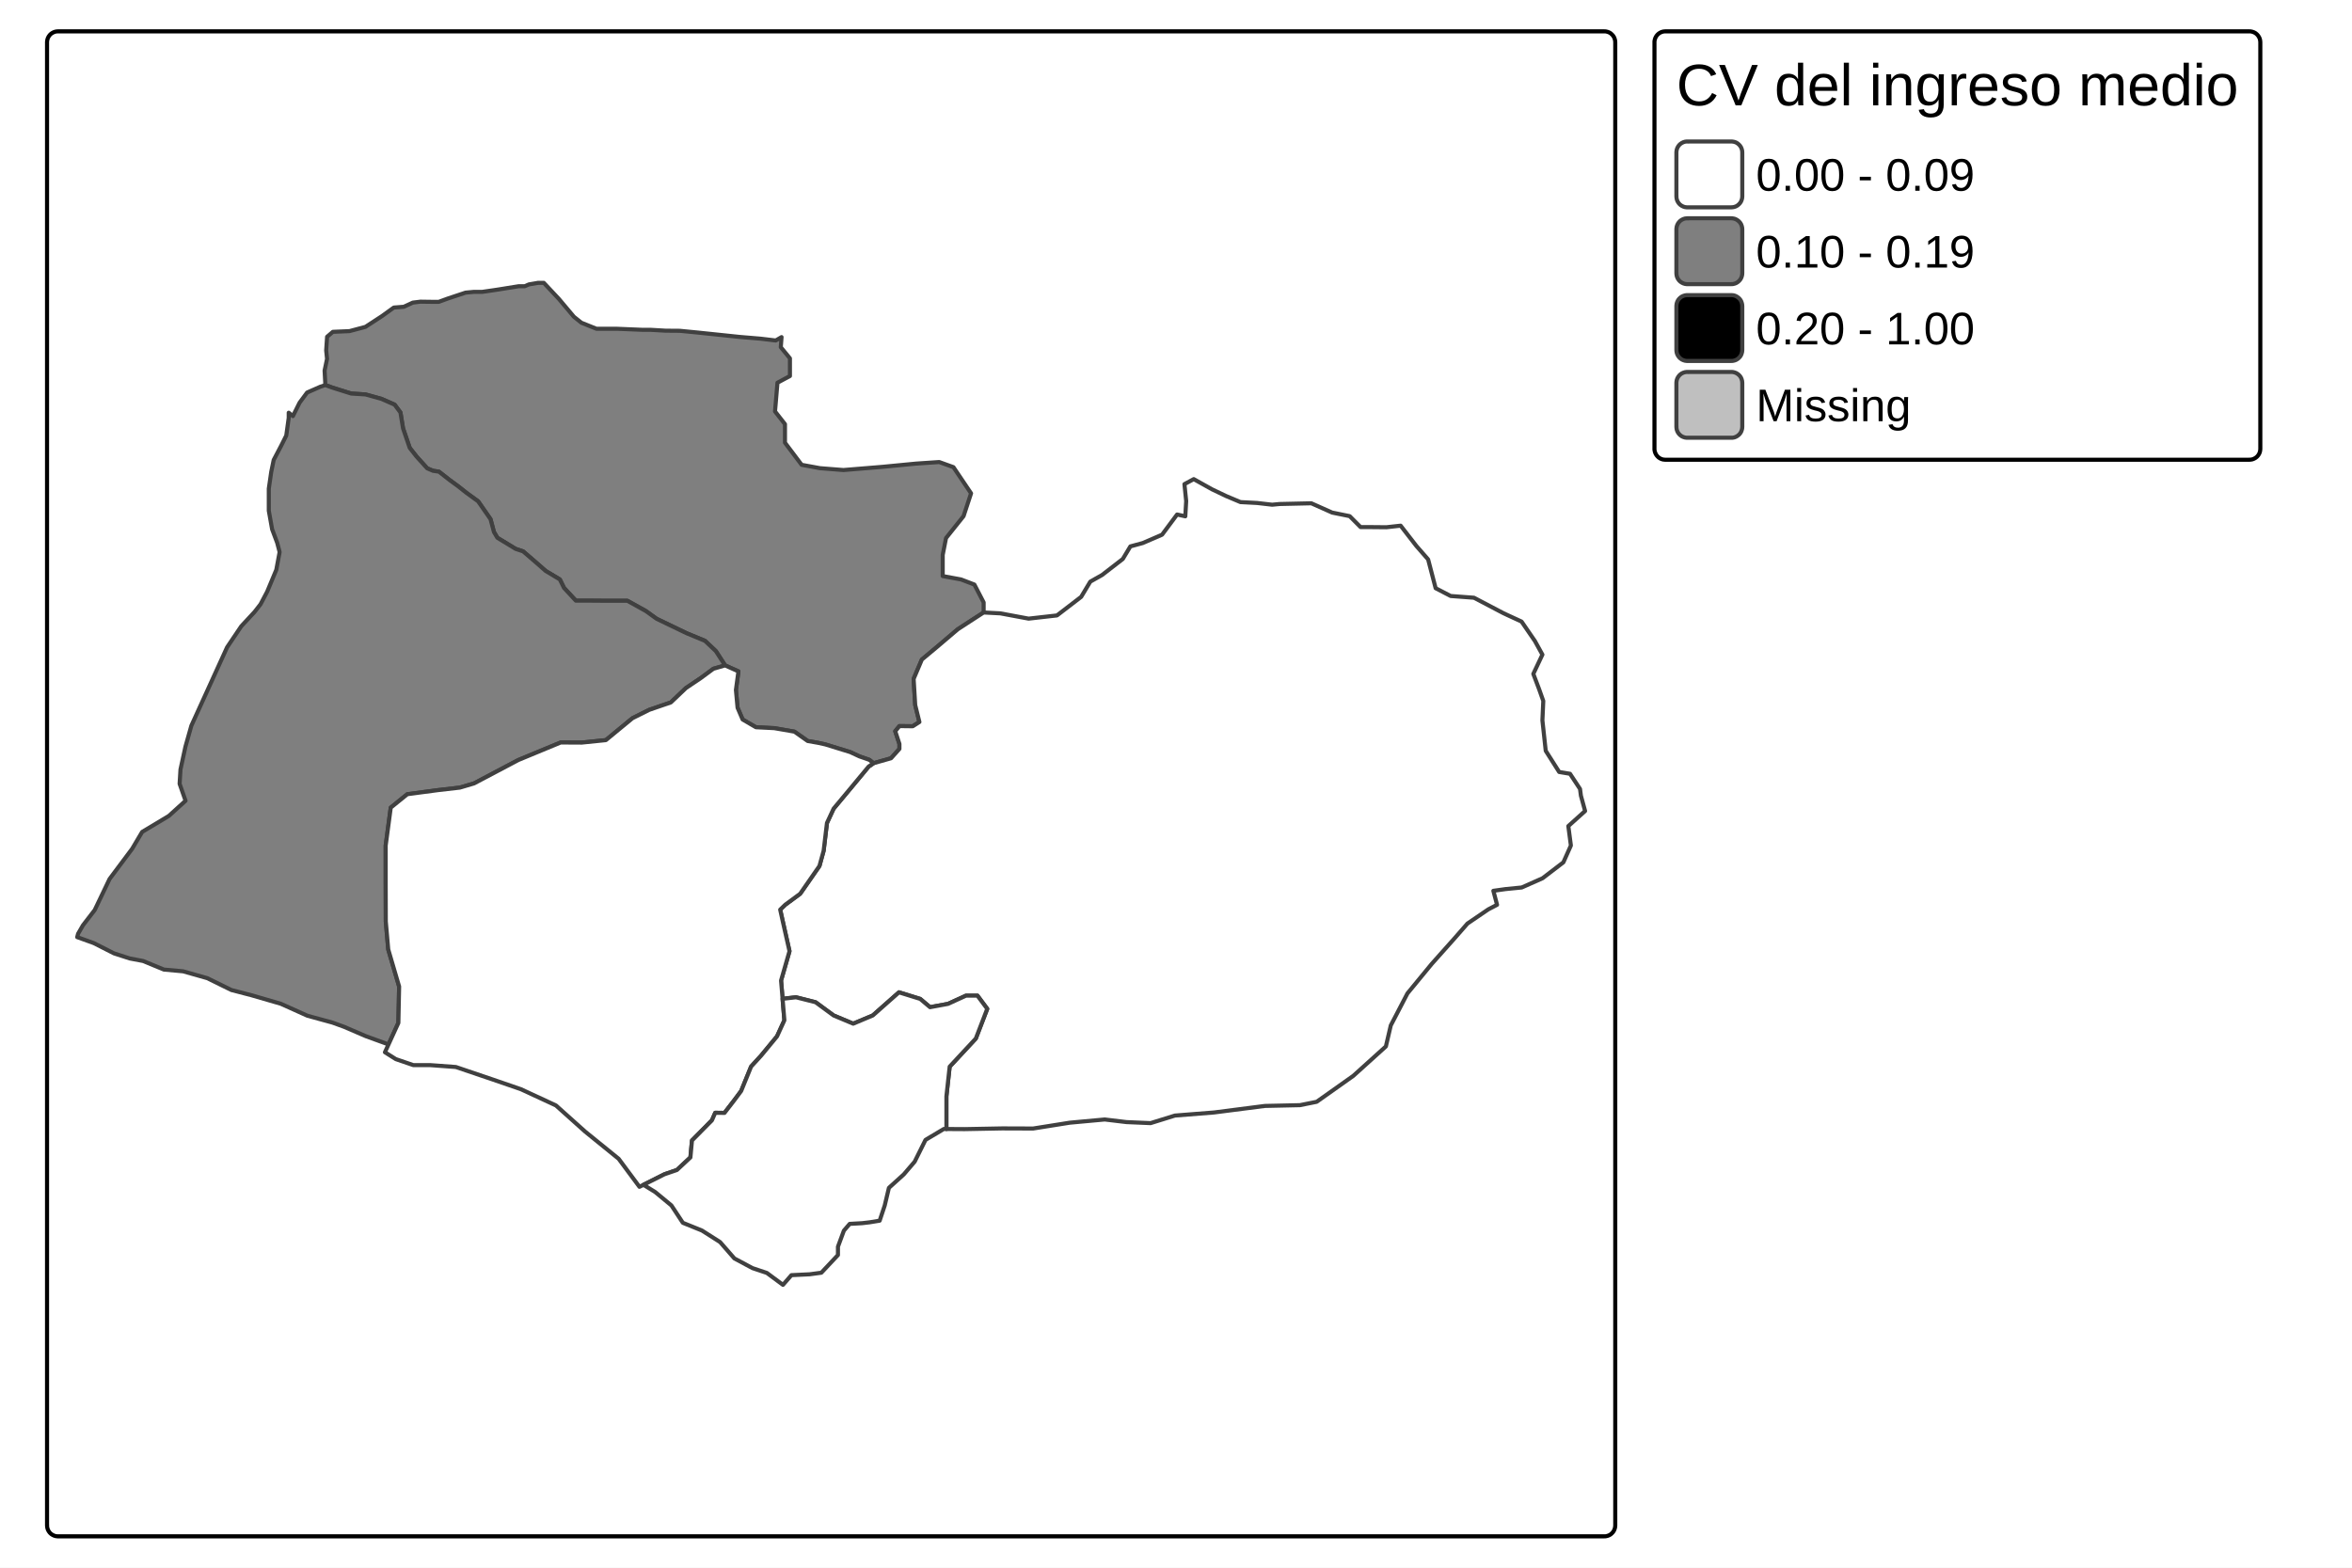
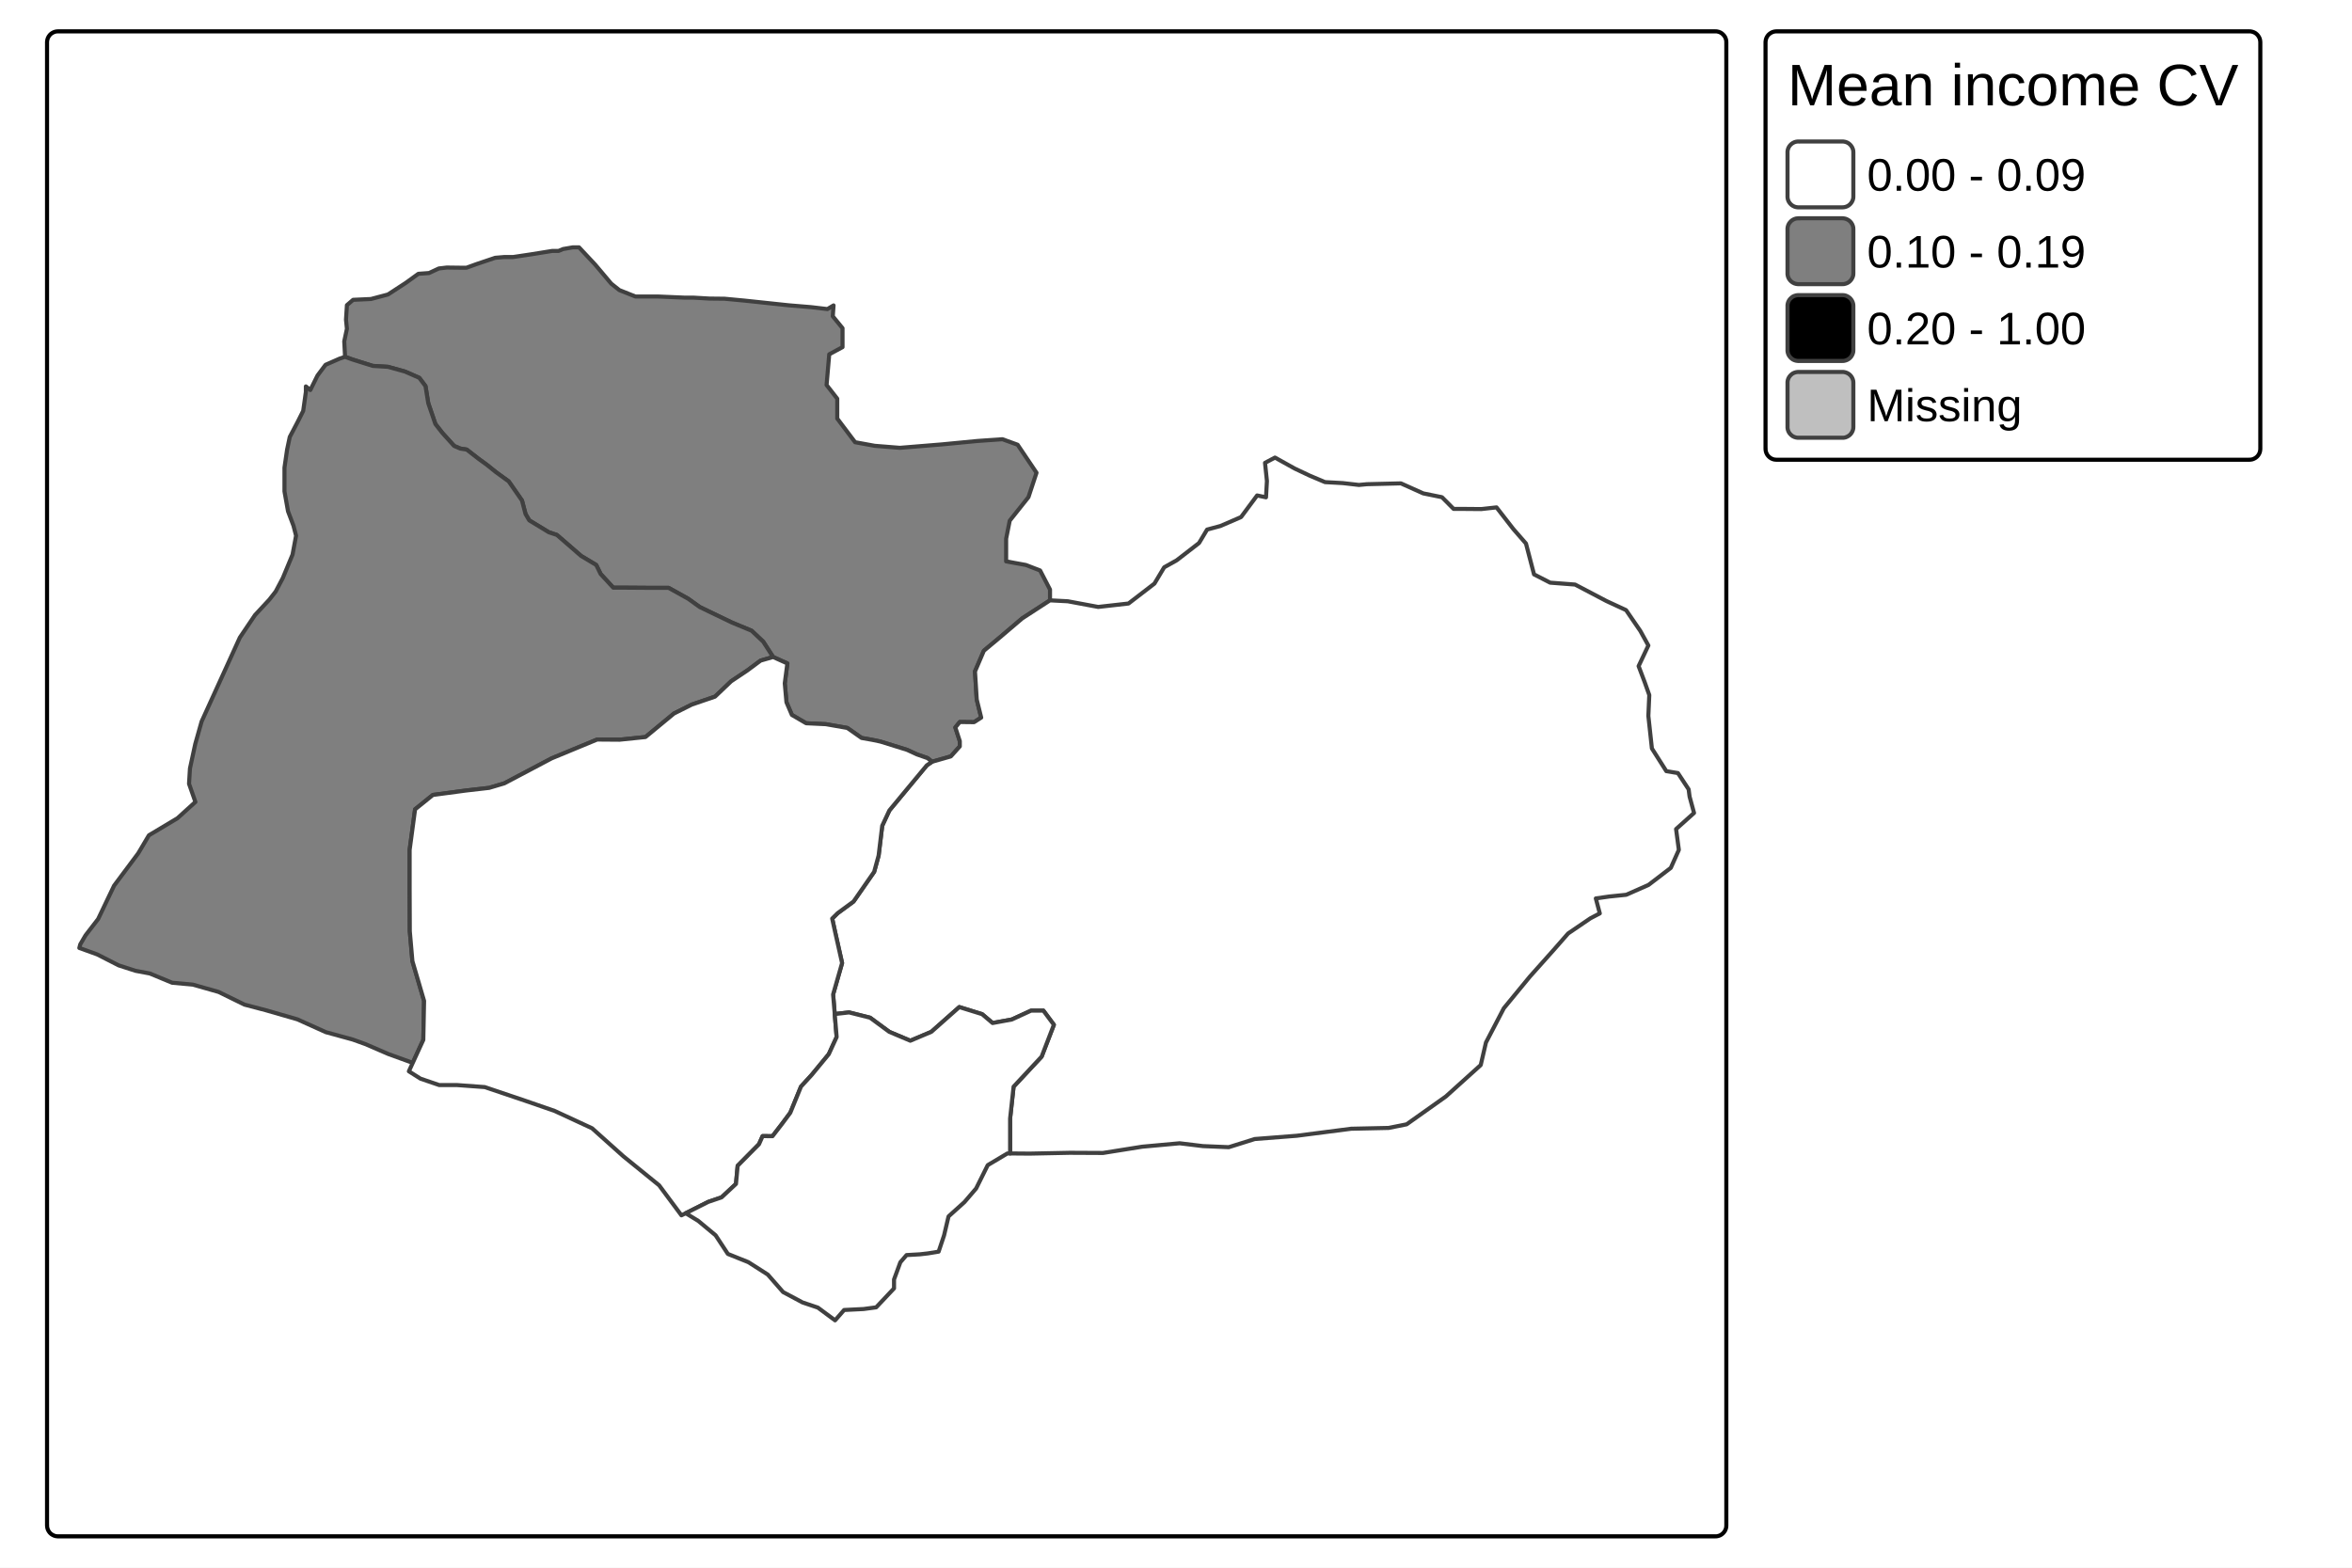
<svg xmlns="http://www.w3.org/2000/svg" width="432.00pt" height="288.00pt" viewBox="0 0 432.00 288.00">
  <g class="svglite">
    <defs>
      <style type="text/css">
    .svglite line, .svglite polyline, .svglite polygon, .svglite path, .svglite rect, .svglite circle {
      fill: none;
      stroke: #000000;
      stroke-linecap: round;
      stroke-linejoin: round;
      stroke-miterlimit: 10.00;
    }
    .svglite text {
      white-space: pre;
    }
    .svglite g.glyphgroup path {
      fill: inherit;
      stroke: none;
    }
  </style>
    </defs>
    <rect width="100%" height="100%" style="stroke: none; fill: #FFFFFF;" />
    <defs>
      <clipPath id="cpMC4wMHw0MzIuMDB8MC4wMHwyODguMDA=">
        <rect x="0.00" y="0.00" width="432.00" height="288.00" />
      </clipPath>
    </defs>
    <g clip-path="url(#cpMC4wMHw0MzIuMDB8MC4wMHwyODguMDA=)">
</g>
    <defs>
-       <clipPath id="cpOC42NHwyOTYuNjh8NS43NnwyODIuMjQ=">
-         <rect x="8.64" y="5.76" width="288.04" height="276.48" />
+       <clipPath id="cpOC42NHwzMTcuMDh8NS43NnwyODIuMjQ=">
+         <rect x="8.64" y="5.76" width="308.44" height="276.48" />
      </clipPath>
    </defs>
-     <g clip-path="url(#cpOC42NHwyOTYuNjh8NS43NnwyODIuMjQ=)">
-       <polygon points="10.63,282.24 294.68,282.24 294.60,282.24 294.92,282.23 295.24,282.16 295.54,282.05 295.82,281.89 296.06,281.68 296.28,281.44 296.45,281.17 296.57,280.88 296.65,280.57 296.68,280.25 296.68,280.25 296.68,7.75 296.68,7.75 296.65,7.43 296.57,7.12 296.45,6.83 296.28,6.56 296.06,6.32 295.82,6.11 295.54,5.95 295.24,5.84 294.92,5.77 294.68,5.76 10.63,5.76 10.87,5.77 10.55,5.76 10.23,5.80 9.93,5.89 9.64,6.03 9.37,6.21 9.14,6.43 8.95,6.69 8.80,6.97 8.70,7.28 8.65,7.59 8.64,7.75 8.64,280.25 8.65,280.09 8.65,280.41 8.70,280.72 8.80,281.03 8.95,281.31 9.14,281.57 9.37,281.79 9.64,281.97 9.93,282.11 10.23,282.20 10.55,282.24 " style="stroke-width: nan; stroke: none; stroke-linecap: square; fill: #FFFFFF;" />
-       <path d="M 67.12 60.05 L 70.17 58.06 L 72.33 56.50 L 74.16 56.36 L 75.83 55.59 L 77.22 55.42 L 79.37 55.45 L 80.59 55.45 L 82.29 54.83 L 85.51 53.76 L 87.02 53.62 L 88.56 53.62 L 90.56 53.33 L 91.62 53.17 L 95.29 52.58 L 96.38 52.58 L 97.15 52.25 L 98.82 51.96 L 99.88 51.96 L 102.65 54.91 L 105.41 58.19 L 106.79 59.29 L 109.56 60.40 L 113.38 60.40 L 117.98 60.59 L 119.50 60.59 L 122.26 60.75 L 124.86 60.77 L 128.24 61.10 L 135.89 61.90 L 139.72 62.22 L 142.48 62.55 L 143.55 61.93 L 143.41 63.78 L 145.09 65.83 L 145.09 69.08 L 142.80 70.31 L 142.35 75.58 L 144.18 77.92 L 144.18 81.33 L 147.24 85.39 L 150.61 86.01 L 154.92 86.35 L 162.12 85.76 L 168.23 85.17 L 172.51 84.88 L 175.12 85.82 L 178.36 90.63 L 176.98 94.82 L 173.76 98.85 L 173.15 101.94 L 173.15 105.83 L 176.52 106.45 L 178.97 107.39 L 180.67 110.67 L 180.67 112.52 L 178.06 114.21 L 175.91 115.61 L 172.09 118.86 L 169.32 121.17 L 167.81 124.72 L 168.10 129.52 L 168.87 132.64 L 167.65 133.42 L 165.20 133.39 L 164.43 134.33 L 165.20 136.67 L 165.20 137.58 L 163.66 139.30 L 160.45 140.21 L 159.68 139.59 L 157.84 138.95 L 156.17 138.17 L 151.57 136.75 L 150.19 136.45 L 148.35 136.13 L 145.91 134.41 L 142.21 133.77 L 138.84 133.60 L 136.40 132.18 L 135.47 130.01 L 135.17 126.76 L 135.63 123.34 L 133.18 122.24 L 131.48 119.61 L 129.49 117.73 L 126.11 116.33 L 120.61 113.68 L 118.62 112.25 L 115.24 110.37 L 111.42 110.37 L 107.59 110.34 L 105.76 110.34 L 103.60 108.01 L 102.83 106.45 L 100.23 104.89 L 98.08 103.01 L 96.08 101.29 L 94.70 100.83 L 91.35 98.79 L 90.72 97.72 L 90.10 95.38 L 87.82 92.10 L 85.67 90.54 L 84.12 89.31 L 82.61 88.21 L 80.62 86.65 L 79.53 86.49 L 78.46 86.03 L 76.47 83.83 L 75.25 82.27 L 74.03 78.70 L 73.55 75.77 L 72.48 74.34 L 70.04 73.27 L 67.12 72.46 L 64.51 72.30 L 61.01 71.20 L 59.76 70.74 L 59.62 68.08 L 60.07 65.93 L 59.91 64.37 L 60.08 61.87 L 61.14 60.96 L 64.19 60.83 L 67.12 60.05 Z" style="fill-rule: evenodd; fill: #7F7F7F; stroke-width: 0.75; stroke: #404040;" />
-       <path d="M 59.76 70.74 L 61.01 71.20 L 64.51 72.30 L 67.12 72.46 L 70.04 73.27 L 72.48 74.34 L 73.55 75.77 L 74.03 78.70 L 75.25 82.27 L 76.47 83.83 L 78.46 86.03 L 79.53 86.49 L 80.62 86.65 L 82.61 88.21 L 84.12 89.31 L 85.67 90.54 L 87.82 92.10 L 90.10 95.38 L 90.72 97.72 L 91.35 98.79 L 94.70 100.83 L 96.08 101.29 L 98.08 103.01 L 100.23 104.89 L 102.83 106.45 L 103.60 108.01 L 105.76 110.34 L 107.59 110.34 L 111.42 110.37 L 115.24 110.37 L 118.62 112.25 L 120.61 113.68 L 126.11 116.33 L 129.49 117.73 L 131.48 119.61 L 133.18 122.24 L 131.03 122.86 L 128.74 124.55 L 125.98 126.41 L 123.22 129.04 L 119.23 130.41 L 116.17 131.94 L 111.28 135.97 L 106.85 136.42 L 102.99 136.40 L 95.21 139.62 L 87.07 143.92 L 84.47 144.69 L 80.48 145.15 L 74.82 145.90 L 71.77 148.37 L 70.84 155.33 L 70.84 162.31 L 70.86 169.29 L 71.31 174.42 L 73.31 181.23 L 73.17 187.92 L 71.36 191.87 L 67.20 190.36 L 63.21 188.64 L 61.06 187.86 L 56.46 186.60 L 51.57 184.40 L 46.20 182.84 L 42.51 181.88 L 38.07 179.70 L 33.63 178.44 L 30.10 178.12 L 26.27 176.54 L 23.83 176.08 L 20.93 175.14 L 17.23 173.26 L 14.18 172.16 L 14.34 171.54 L 15.24 169.98 L 17.39 167.19 L 20.13 161.47 L 24.28 155.92 L 26.11 152.83 L 31.00 149.90 L 34.08 147.11 L 32.99 143.99 L 33.15 141.36 L 34.06 137.17 L 35.15 133.31 L 41.71 118.91 L 44.32 115.04 L 46.76 112.41 L 47.85 111.01 L 49.07 108.70 L 50.75 104.68 L 51.36 101.42 L 50.91 99.71 L 49.98 97.23 L 49.37 93.82 L 49.37 89.77 L 49.82 86.68 L 50.27 84.50 L 51.65 81.87 L 52.58 80.01 L 53.03 76.76 L 53.03 75.82 L 53.80 76.44 L 55.03 73.97 L 56.41 72.11 L 58.85 71.04 L 59.76 70.74 Z" style="fill-rule: evenodd; fill: #7F7F7F; stroke-width: 0.75; stroke: #404040;" />
-       <path d="M 235.04 92.59 L 240.86 92.46 L 244.69 94.17 L 247.90 94.82 L 249.90 96.83 L 251.41 96.83 L 254.65 96.86 L 257.26 96.57 L 260.15 100.30 L 262.31 102.77 L 263.69 108.06 L 266.45 109.49 L 270.73 109.81 L 276.10 112.63 L 276.76 112.94 L 279.47 114.19 L 281.92 117.76 L 283.30 120.26 L 281.63 123.80 L 282.69 126.60 L 283.46 128.77 L 283.30 132.34 L 283.91 137.93 L 286.38 141.82 L 288.37 142.15 L 290.21 144.94 L 290.37 146.17 L 291.14 148.99 L 288.06 151.76 L 288.53 155.33 L 287.15 158.42 L 283.33 161.34 L 279.50 163.04 L 276.57 163.33 L 274.29 163.65 L 274.97 166.22 L 273.36 167.06 L 269.53 169.67 L 267.09 172.46 L 262.97 177.08 L 258.51 182.50 L 255.45 188.38 L 254.55 192.24 L 248.57 197.64 L 241.84 202.41 L 238.76 203.03 L 232.33 203.17 L 223.00 204.37 L 215.80 204.94 L 211.33 206.33 L 206.90 206.14 L 202.91 205.66 L 196.48 206.25 L 189.76 207.32 L 184.07 207.30 L 177.19 207.43 L 173.83 207.41 L 173.83 205.05 L 173.83 201.41 L 174.43 195.95 L 179.23 190.79 L 181.33 185.33 L 179.53 182.91 L 177.43 182.91 L 174.13 184.42 L 170.82 185.03 L 169.02 183.51 L 165.12 182.30 L 160.31 186.55 L 156.71 188.06 L 153.11 186.55 L 149.80 184.12 L 146.20 183.21 L 143.74 183.49 L 143.46 180.13 L 145.01 174.74 L 143.78 169.29 L 143.30 167.11 L 144.24 166.20 L 146.97 164.19 L 150.51 159.09 L 151.28 156.29 L 151.89 151.19 L 153.11 148.56 L 156.33 144.70 L 159.54 140.83 L 160.45 140.21 L 163.66 139.30 L 165.20 137.58 L 165.20 136.67 L 164.43 134.33 L 165.20 133.39 L 167.65 133.42 L 168.87 132.64 L 168.10 129.52 L 167.81 124.72 L 169.32 121.17 L 172.09 118.86 L 175.91 115.61 L 178.06 114.21 L 180.67 112.52 L 183.73 112.68 L 188.93 113.65 L 194.14 113.06 L 198.58 109.65 L 200.26 106.85 L 202.41 105.64 L 206.23 102.69 L 207.62 100.38 L 209.90 99.76 L 213.44 98.23 L 216.20 94.52 L 217.71 94.85 L 217.87 92.05 L 217.55 88.94 L 219.26 88.02 L 222.63 89.90 L 225.23 91.14 L 227.84 92.24 L 230.89 92.40 L 233.66 92.72 L 235.04 92.59 Z" style="fill-rule: evenodd; fill: #FFFFFF; stroke-width: 0.75; stroke: #404040;" />
-       <path d="M 133.18 122.24 L 135.63 123.34 L 135.17 126.76 L 135.47 130.01 L 136.40 132.18 L 138.84 133.60 L 142.21 133.77 L 145.91 134.41 L 148.35 136.13 L 150.19 136.45 L 151.57 136.75 L 156.17 138.17 L 157.84 138.95 L 159.68 139.59 L 160.45 140.21 L 159.54 140.83 L 156.33 144.70 L 153.11 148.56 L 151.89 151.19 L 151.28 156.29 L 150.51 159.09 L 146.97 164.19 L 144.24 166.20 L 143.30 167.11 L 143.78 169.29 L 145.01 174.74 L 143.46 180.13 L 143.74 183.49 L 144.07 187.44 L 142.72 190.39 L 139.80 193.93 L 137.96 195.94 L 136.13 200.43 L 134.75 202.28 L 133.07 204.45 L 131.37 204.43 L 130.76 205.82 L 127.10 209.52 L 126.81 212.63 L 124.33 214.94 L 122.05 215.72 L 118.19 217.66 L 117.45 218.03 L 113.63 212.88 L 107.48 207.89 L 102.11 203.08 L 95.68 200.10 L 90.63 198.36 L 83.73 196.02 L 78.99 195.67 L 75.91 195.67 L 72.70 194.57 L 70.70 193.31 L 71.36 191.87 L 73.17 187.92 L 73.31 181.23 L 71.31 174.42 L 70.86 169.29 L 70.84 162.31 L 70.84 155.33 L 71.77 148.37 L 74.82 145.90 L 80.48 145.15 L 84.47 144.69 L 87.07 143.92 L 95.21 139.62 L 102.99 136.40 L 106.85 136.42 L 111.28 135.97 L 116.17 131.94 L 119.23 130.41 L 123.22 129.04 L 125.98 126.41 L 128.74 124.55 L 131.03 122.86 L 133.18 122.24 Z" style="fill-rule: evenodd; fill: #FFFFFF; stroke-width: 0.75; stroke: #404040;" />
-       <path d="M 143.74 183.49 L 146.20 183.21 L 149.80 184.12 L 153.11 186.55 L 156.71 188.06 L 160.31 186.55 L 165.12 182.30 L 169.02 183.51 L 170.82 185.03 L 174.13 184.42 L 177.43 182.91 L 179.53 182.91 L 181.33 185.33 L 179.23 190.79 L 174.43 195.95 L 173.83 201.41 L 173.83 205.05 L 173.83 207.41 L 173.36 207.40 L 169.99 209.41 L 168.00 213.41 L 166.00 215.75 L 163.27 218.22 L 162.50 221.46 L 161.57 224.25 L 159.73 224.55 L 158.35 224.71 L 156.07 224.84 L 155.00 226.08 L 153.91 229.03 L 153.91 230.56 L 150.86 233.81 L 148.71 234.10 L 145.36 234.26 L 143.81 236.04 L 140.85 233.85 L 138.22 232.97 L 134.89 231.19 L 132.26 228.18 L 128.93 226.06 L 125.42 224.64 L 123.32 221.45 L 120.33 218.98 L 118.19 217.66 L 122.05 215.72 L 124.33 214.94 L 126.81 212.63 L 127.10 209.52 L 130.76 205.82 L 131.37 204.43 L 133.07 204.45 L 134.75 202.28 L 136.13 200.43 L 137.96 195.94 L 139.80 193.93 L 142.72 190.39 L 144.07 187.44 L 143.74 183.49 Z" style="fill-rule: evenodd; fill: #FFFFFF; stroke-width: 0.75; stroke: #404040;" />
+     <g clip-path="url(#cpOC42NHwzMTcuMDh8NS43NnwyODIuMjQ=)">
+       <polygon points="10.63,282.24 315.09,282.24 315.01,282.24 315.33,282.23 315.65,282.16 315.95,282.05 316.22,281.89 316.47,281.68 316.68,281.44 316.86,281.17 316.98,280.88 317.06,280.57 317.08,280.25 317.08,280.25 317.08,7.75 317.08,7.75 317.06,7.43 316.98,7.12 316.86,6.83 316.68,6.56 316.47,6.32 316.22,6.11 315.95,5.95 315.65,5.84 315.33,5.77 315.09,5.76 10.63,5.76 10.87,5.77 10.55,5.76 10.23,5.80 9.93,5.89 9.64,6.03 9.37,6.21 9.14,6.43 8.95,6.69 8.80,6.97 8.70,7.28 8.65,7.59 8.64,7.75 8.64,280.25 8.65,280.09 8.65,280.41 8.70,280.72 8.80,281.03 8.95,281.31 9.14,281.57 9.37,281.79 9.64,281.97 9.93,282.11 10.23,282.20 10.55,282.24 " style="stroke-width: nan; stroke: none; stroke-linecap: square; fill: #FFFFFF;" />
+       <path d="M 71.26 54.10 L 74.53 51.97 L 76.84 50.30 L 78.80 50.16 L 80.60 49.32 L 82.07 49.15 L 84.38 49.18 L 85.69 49.18 L 87.51 48.52 L 90.95 47.36 L 92.58 47.22 L 94.23 47.22 L 96.36 46.90 L 97.50 46.73 L 101.42 46.10 L 102.59 46.10 L 103.42 45.75 L 105.21 45.44 L 106.35 45.44 L 109.31 48.60 L 112.27 52.11 L 113.75 53.29 L 116.71 54.47 L 120.80 54.47 L 125.73 54.68 L 127.35 54.68 L 130.31 54.85 L 133.10 54.88 L 136.71 55.22 L 144.91 56.09 L 149.00 56.43 L 151.97 56.78 L 153.10 56.11 L 152.96 58.10 L 154.75 60.29 L 154.75 63.77 L 152.31 65.09 L 151.82 70.73 L 153.78 73.24 L 153.78 76.89 L 157.06 81.24 L 160.67 81.90 L 165.28 82.27 L 172.99 81.64 L 179.54 81.01 L 184.12 80.69 L 186.91 81.70 L 190.38 86.85 L 188.90 91.33 L 185.46 95.65 L 184.80 98.96 L 184.80 103.13 L 188.42 103.79 L 191.04 104.80 L 192.86 108.31 L 192.86 110.29 L 190.07 112.10 L 187.76 113.60 L 183.67 117.08 L 180.71 119.55 L 179.08 123.35 L 179.40 128.50 L 180.22 131.83 L 178.91 132.67 L 176.29 132.64 L 175.47 133.64 L 176.29 136.15 L 176.29 137.12 L 174.64 138.96 L 171.20 139.94 L 170.38 139.28 L 168.41 138.59 L 166.62 137.76 L 161.70 136.23 L 160.22 135.92 L 158.25 135.57 L 155.63 133.73 L 151.68 133.04 L 148.07 132.87 L 145.45 131.34 L 144.45 129.01 L 144.14 125.53 L 144.62 121.88 L 142.00 120.70 L 140.18 117.88 L 138.05 115.87 L 134.44 114.37 L 128.54 111.53 L 126.41 110.00 L 122.80 107.99 L 118.70 107.99 L 114.60 107.96 L 112.64 107.96 L 110.33 105.46 L 109.51 103.79 L 106.72 102.12 L 104.41 100.11 L 102.28 98.27 L 100.80 97.78 L 97.21 95.59 L 96.53 94.44 L 95.87 91.94 L 93.43 88.43 L 91.12 86.76 L 89.47 85.43 L 87.85 84.25 L 85.72 82.59 L 84.55 82.41 L 83.41 81.92 L 81.28 79.57 L 79.97 77.90 L 78.66 74.07 L 78.15 70.93 L 77.01 69.41 L 74.39 68.26 L 71.26 67.39 L 68.47 67.22 L 64.72 66.04 L 63.38 65.55 L 63.23 62.70 L 63.72 60.40 L 63.55 58.73 L 63.72 56.06 L 64.86 55.08 L 68.13 54.93 L 71.26 54.10 Z" style="fill-rule: evenodd; fill: #7F7F7F; stroke-width: 0.75; stroke: #404040;" />
+       <path d="M 63.38 65.55 L 64.72 66.04 L 68.47 67.22 L 71.26 67.39 L 74.39 68.26 L 77.01 69.41 L 78.15 70.93 L 78.66 74.07 L 79.97 77.90 L 81.28 79.57 L 83.41 81.92 L 84.55 82.41 L 85.72 82.59 L 87.85 84.25 L 89.47 85.43 L 91.12 86.76 L 93.43 88.43 L 95.87 91.94 L 96.53 94.44 L 97.21 95.59 L 100.80 97.78 L 102.28 98.27 L 104.41 100.11 L 106.72 102.12 L 109.51 103.79 L 110.33 105.46 L 112.64 107.96 L 114.60 107.96 L 118.70 107.99 L 122.80 107.99 L 126.41 110.00 L 128.54 111.53 L 134.44 114.37 L 138.05 115.87 L 140.18 117.88 L 142.00 120.70 L 139.70 121.36 L 137.25 123.18 L 134.29 125.16 L 131.33 127.98 L 127.06 129.44 L 123.79 131.08 L 118.56 135.40 L 113.80 135.89 L 109.68 135.86 L 101.34 139.31 L 92.63 143.91 L 89.84 144.74 L 85.57 145.23 L 79.51 146.04 L 76.24 148.68 L 75.24 156.13 L 75.24 163.60 L 75.27 171.08 L 75.75 176.57 L 77.89 183.87 L 77.75 191.03 L 75.81 195.26 L 71.34 193.64 L 67.08 191.80 L 64.77 190.97 L 59.85 189.62 L 54.61 187.26 L 48.86 185.60 L 44.91 184.56 L 40.15 182.23 L 35.40 180.88 L 31.62 180.54 L 27.52 178.84 L 24.90 178.35 L 21.80 177.35 L 17.84 175.33 L 14.57 174.15 L 14.74 173.49 L 15.71 171.83 L 18.02 168.84 L 20.95 162.71 L 25.39 156.76 L 27.35 153.45 L 32.59 150.32 L 35.89 147.33 L 34.72 143.99 L 34.89 141.18 L 35.86 136.69 L 37.03 132.55 L 44.05 117.13 L 46.84 112.99 L 49.46 110.17 L 50.63 108.68 L 51.94 106.20 L 53.73 101.89 L 54.38 98.41 L 53.90 96.57 L 52.90 93.92 L 52.25 90.27 L 52.25 85.92 L 52.73 82.61 L 53.22 80.28 L 54.70 77.46 L 55.69 75.48 L 56.18 72.00 L 56.18 70.99 L 57.00 71.65 L 58.31 69.00 L 59.79 67.02 L 62.41 65.87 L 63.38 65.55 Z" style="fill-rule: evenodd; fill: #7F7F7F; stroke-width: 0.75; stroke: #404040;" />
+       <path d="M 251.08 88.95 L 257.31 88.80 L 261.41 90.64 L 264.85 91.34 L 266.99 93.49 L 268.61 93.49 L 272.08 93.52 L 274.87 93.21 L 277.97 97.20 L 280.28 99.85 L 281.76 105.52 L 284.72 107.04 L 289.30 107.39 L 295.05 110.41 L 295.76 110.74 L 298.66 112.08 L 301.28 115.90 L 302.76 118.58 L 300.97 122.37 L 302.10 125.36 L 302.93 127.69 L 302.76 131.52 L 303.41 137.50 L 306.06 141.67 L 308.19 142.02 L 310.16 145.01 L 310.33 146.33 L 311.15 149.35 L 307.85 152.31 L 308.36 156.13 L 306.88 159.44 L 302.79 162.57 L 298.69 164.38 L 295.56 164.70 L 293.11 165.05 L 293.84 167.80 L 292.12 168.70 L 288.02 171.49 L 285.40 174.48 L 280.99 179.42 L 276.21 185.23 L 272.93 191.52 L 271.97 195.66 L 265.56 201.44 L 258.36 206.55 L 255.06 207.21 L 248.18 207.36 L 238.19 208.65 L 230.47 209.25 L 225.69 210.75 L 220.94 210.55 L 216.67 210.03 L 209.79 210.66 L 202.59 211.81 L 196.50 211.78 L 189.13 211.93 L 185.53 211.90 L 185.53 209.37 L 185.53 205.48 L 186.17 199.63 L 191.32 194.11 L 193.57 188.26 L 191.64 185.66 L 189.39 185.66 L 185.85 187.29 L 182.31 187.94 L 180.39 186.31 L 176.20 185.01 L 171.06 189.56 L 167.20 191.19 L 163.34 189.56 L 159.81 186.96 L 155.95 185.99 L 153.32 186.29 L 153.02 182.69 L 154.67 176.92 L 153.36 171.08 L 152.85 168.75 L 153.84 167.77 L 156.77 165.62 L 160.56 160.16 L 161.38 157.17 L 162.04 151.70 L 163.35 148.89 L 166.79 144.74 L 170.23 140.60 L 171.20 139.94 L 174.64 138.96 L 176.29 137.12 L 176.29 136.15 L 175.47 133.64 L 176.29 132.64 L 178.91 132.67 L 180.22 131.83 L 179.40 128.50 L 179.08 123.35 L 180.71 119.55 L 183.67 117.08 L 187.76 113.60 L 190.07 112.10 L 192.86 110.29 L 196.13 110.46 L 201.71 111.50 L 207.28 110.87 L 212.04 107.21 L 213.83 104.22 L 216.13 102.93 L 220.23 99.76 L 221.71 97.29 L 224.16 96.63 L 227.95 94.99 L 230.90 91.02 L 232.53 91.36 L 232.70 88.37 L 232.35 85.03 L 234.18 84.06 L 237.79 86.07 L 240.58 87.39 L 243.37 88.57 L 246.64 88.75 L 249.60 89.09 L 251.08 88.95 Z" style="fill-rule: evenodd; fill: #FFFFFF; stroke-width: 0.75; stroke: #404040;" />
+       <path d="M 142.00 120.70 L 144.62 121.88 L 144.14 125.53 L 144.45 129.01 L 145.45 131.34 L 148.07 132.87 L 151.68 133.04 L 155.63 133.73 L 158.25 135.57 L 160.22 135.92 L 161.70 136.23 L 166.62 137.76 L 168.41 138.59 L 170.38 139.28 L 171.20 139.94 L 170.23 140.60 L 166.79 144.74 L 163.35 148.89 L 162.04 151.70 L 161.38 157.17 L 160.56 160.16 L 156.77 165.62 L 153.84 167.77 L 152.85 168.75 L 153.36 171.08 L 154.67 176.92 L 153.02 182.69 L 153.32 186.29 L 153.67 190.51 L 152.22 193.67 L 149.09 197.47 L 147.12 199.62 L 145.16 204.42 L 143.68 206.41 L 141.89 208.73 L 140.07 208.71 L 139.41 210.20 L 135.49 214.16 L 135.18 217.50 L 132.53 219.97 L 130.08 220.80 L 125.95 222.88 L 125.16 223.27 L 121.06 217.75 L 114.48 212.41 L 108.74 207.27 L 101.85 204.08 L 96.44 202.21 L 89.04 199.71 L 83.98 199.34 L 80.68 199.34 L 77.23 198.16 L 75.10 196.81 L 75.81 195.26 L 77.75 191.03 L 77.89 183.87 L 75.75 176.57 L 75.27 171.08 L 75.24 163.60 L 75.24 156.13 L 76.24 148.68 L 79.51 146.04 L 85.57 145.23 L 89.84 144.74 L 92.63 143.91 L 101.34 139.31 L 109.68 135.86 L 113.80 135.89 L 118.56 135.40 L 123.79 131.08 L 127.06 129.44 L 131.33 127.98 L 134.29 125.16 L 137.25 123.18 L 139.70 121.36 L 142.00 120.70 Z" style="fill-rule: evenodd; fill: #FFFFFF; stroke-width: 0.75; stroke: #404040;" />
+       <path d="M 153.32 186.29 L 155.95 185.99 L 159.81 186.96 L 163.34 189.56 L 167.20 191.19 L 171.06 189.56 L 176.20 185.01 L 180.39 186.31 L 182.31 187.94 L 185.85 187.29 L 189.39 185.66 L 191.64 185.66 L 193.57 188.26 L 191.32 194.11 L 186.17 199.63 L 185.53 205.48 L 185.53 209.37 L 185.53 211.90 L 185.03 211.90 L 181.42 214.05 L 179.29 218.33 L 177.15 220.83 L 174.22 223.47 L 173.40 226.95 L 172.40 229.94 L 170.44 230.26 L 168.96 230.43 L 166.51 230.57 L 165.37 231.89 L 164.21 235.05 L 164.21 236.69 L 160.93 240.17 L 158.63 240.48 L 155.04 240.66 L 153.38 242.56 L 150.22 240.22 L 147.40 239.27 L 143.84 237.37 L 141.02 234.15 L 137.45 231.87 L 133.69 230.36 L 131.44 226.94 L 128.25 224.29 L 125.95 222.88 L 130.08 220.80 L 132.53 219.97 L 135.18 217.50 L 135.49 214.16 L 139.41 210.20 L 140.07 208.71 L 141.89 208.73 L 143.68 206.41 L 145.16 204.42 L 147.12 199.62 L 149.09 197.47 L 152.22 193.67 L 153.67 190.51 L 153.32 186.29 Z" style="fill-rule: evenodd; fill: #FFFFFF; stroke-width: 0.75; stroke: #404040;" />
    </g>
    <g clip-path="url(#cpMC4wMHw0MzIuMDB8MC4wMHwyODguMDA=)">
-       <polygon points="10.63,282.24 294.68,282.24 294.60,282.24 294.92,282.23 295.24,282.16 295.54,282.05 295.82,281.89 296.06,281.68 296.28,281.44 296.45,281.17 296.57,280.88 296.65,280.57 296.68,280.25 296.68,280.25 296.68,7.75 296.68,7.75 296.65,7.43 296.57,7.12 296.45,6.83 296.28,6.56 296.06,6.32 295.82,6.11 295.54,5.95 295.24,5.84 294.92,5.77 294.68,5.76 10.63,5.76 10.87,5.77 10.55,5.76 10.23,5.80 9.93,5.89 9.64,6.03 9.37,6.21 9.14,6.43 8.95,6.69 8.80,6.97 8.70,7.28 8.65,7.59 8.64,7.75 8.64,280.25 8.65,280.09 8.65,280.41 8.70,280.72 8.80,281.03 8.95,281.31 9.14,281.57 9.37,281.79 9.64,281.97 9.93,282.11 10.23,282.20 10.55,282.24 " style="stroke-width: 0.75; stroke-linecap: square;" />
-       <polygon points="305.87,84.46 413.17,84.46 413.09,84.45 413.41,84.44 413.72,84.38 414.02,84.26 414.30,84.10 414.55,83.90 414.76,83.66 414.93,83.39 415.06,83.09 415.13,82.78 415.16,82.46 415.16,82.46 415.16,7.75 415.16,7.75 415.13,7.43 415.06,7.12 414.93,6.83 414.76,6.56 414.55,6.32 414.30,6.11 414.02,5.95 413.72,5.84 413.41,5.77 413.17,5.76 305.87,5.76 306.11,5.77 305.79,5.76 305.47,5.80 305.16,5.89 304.87,6.03 304.61,6.21 304.38,6.43 304.19,6.69 304.04,6.97 303.94,7.28 303.88,7.59 303.88,7.75 303.88,82.46 303.88,82.30 303.88,82.62 303.94,82.94 304.04,83.24 304.19,83.53 304.38,83.78 304.61,84.01 304.87,84.19 305.16,84.33 305.47,84.42 305.79,84.45 " style="stroke-width: 0.00; stroke: none; fill: #FFFFFF;" />
-       <text x="307.91" y="19.35" style="font-size: 10.80px; font-family: &quot;Arial&quot;;" textLength="103.22px" lengthAdjust="spacingAndGlyphs">CV del ingreso medio</text>
-       <text x="322.53" y="35.04" style="font-size: 8.40px; font-family: &quot;Arial&quot;;" textLength="40.14px" lengthAdjust="spacingAndGlyphs">0.00 - 0.09</text>
-       <text x="322.53" y="49.15" style="font-size: 8.40px; font-family: &quot;Arial&quot;;" textLength="40.14px" lengthAdjust="spacingAndGlyphs">0.10 - 0.19</text>
-       <text x="322.53" y="63.27" style="font-size: 8.40px; font-family: &quot;Arial&quot;;" textLength="40.14px" lengthAdjust="spacingAndGlyphs">0.20 - 1.00</text>
-       <text x="322.53" y="77.38" style="font-size: 8.40px; font-family: &quot;Arial&quot;;" textLength="28.45px" lengthAdjust="spacingAndGlyphs">Missing</text>
-       <polygon points="309.90,38.09 318.01,38.09 317.93,38.09 318.25,38.07 318.57,38.01 318.87,37.90 319.14,37.74 319.39,37.53 319.61,37.29 319.78,37.02 319.90,36.73 319.98,36.42 320.01,36.10 320.01,36.10 320.01,27.98 320.01,27.98 319.98,27.66 319.90,27.35 319.78,27.06 319.61,26.79 319.39,26.55 319.14,26.34 318.87,26.18 318.57,26.07 318.25,26.01 318.01,25.99 309.90,25.99 310.14,26.01 309.82,25.99 309.50,26.03 309.20,26.12 308.91,26.26 308.64,26.44 308.41,26.66 308.22,26.92 308.07,27.20 307.97,27.51 307.92,27.82 307.91,27.98 307.91,36.10 307.92,35.94 307.92,36.26 307.97,36.57 308.07,36.88 308.22,37.16 308.41,37.42 308.64,37.64 308.91,37.82 309.20,37.96 309.50,38.05 309.82,38.09 " style="stroke-width: 0.75; stroke: #404040; fill: #FFFFFF;" />
-       <polygon points="309.90,52.20 318.01,52.20 317.93,52.20 318.25,52.19 318.57,52.12 318.87,52.01 319.14,51.85 319.39,51.64 319.61,51.40 319.78,51.13 319.90,50.84 319.98,50.53 320.01,50.21 320.01,50.21 320.01,42.10 320.01,42.10 319.98,41.78 319.90,41.47 319.78,41.17 319.61,40.90 319.39,40.66 319.14,40.46 318.87,40.30 318.57,40.18 318.25,40.12 318.01,40.10 309.90,40.10 310.14,40.12 309.82,40.11 309.50,40.14 309.20,40.23 308.91,40.37 308.64,40.55 308.41,40.78 308.22,41.03 308.07,41.32 307.97,41.62 307.92,41.94 307.91,42.10 307.91,50.21 307.92,50.05 307.92,50.37 307.97,50.68 308.07,50.99 308.22,51.27 308.41,51.53 308.64,51.75 308.91,51.93 309.20,52.07 309.50,52.16 309.82,52.20 " style="stroke-width: 0.75; stroke: #404040; fill: #7F7F7F;" />
-       <polygon points="309.90,66.31 318.01,66.31 317.93,66.31 318.25,66.30 318.57,66.23 318.87,66.12 319.14,65.96 319.39,65.76 319.61,65.52 319.78,65.25 319.90,64.95 319.98,64.64 320.01,64.32 320.01,64.32 320.01,56.21 320.01,56.21 319.98,55.89 319.90,55.58 319.78,55.28 319.61,55.01 319.39,54.77 319.14,54.57 318.87,54.41 318.57,54.29 318.25,54.23 318.01,54.22 309.90,54.22 310.14,54.23 309.82,54.22 309.50,54.26 309.20,54.35 308.91,54.48 308.64,54.67 308.41,54.89 308.22,55.14 308.07,55.43 307.97,55.73 307.92,56.05 307.91,56.21 307.91,64.32 307.92,64.16 307.92,64.48 307.97,64.80 308.07,65.10 308.22,65.38 308.41,65.64 308.64,65.86 308.91,66.05 309.20,66.18 309.50,66.27 309.82,66.31 " style="stroke-width: 0.75; stroke: #404040; fill: #000000;" />
-       <polygon points="309.90,80.42 318.01,80.42 317.93,80.42 318.25,80.41 318.57,80.35 318.87,80.23 319.14,80.07 319.39,79.87 319.61,79.63 319.78,79.36 319.90,79.06 319.98,78.75 320.01,78.43 320.01,78.43 320.01,70.32 320.01,70.32 319.98,70.00 319.90,69.69 319.78,69.39 319.61,69.12 319.39,68.88 319.14,68.68 318.87,68.52 318.57,68.41 318.25,68.34 318.01,68.33 309.90,68.33 310.14,68.34 309.82,68.33 309.50,68.37 309.20,68.46 308.91,68.59 308.64,68.78 308.41,69.00 308.22,69.26 308.07,69.54 307.97,69.84 307.92,70.16 307.91,70.32 307.91,78.43 307.92,78.27 307.92,78.59 307.97,78.91 308.07,79.21 308.22,79.50 308.41,79.75 308.64,79.97 308.91,80.16 309.20,80.29 309.50,80.38 309.82,80.42 " style="stroke-width: 0.75; stroke: #404040; fill: #BFBFBF;" />
-       <polygon points="305.87,84.46 413.17,84.46 413.09,84.45 413.41,84.44 413.72,84.38 414.02,84.26 414.30,84.10 414.55,83.90 414.76,83.66 414.93,83.39 415.06,83.09 415.13,82.78 415.16,82.46 415.16,82.46 415.16,7.75 415.16,7.75 415.13,7.43 415.06,7.12 414.93,6.83 414.76,6.56 414.55,6.32 414.30,6.11 414.02,5.95 413.72,5.84 413.41,5.77 413.17,5.76 305.87,5.76 306.11,5.77 305.79,5.76 305.47,5.80 305.16,5.89 304.87,6.03 304.61,6.21 304.38,6.43 304.19,6.69 304.04,6.97 303.94,7.28 303.88,7.59 303.88,7.75 303.88,82.46 303.88,82.30 303.88,82.62 303.94,82.94 304.04,83.24 304.19,83.53 304.38,83.78 304.61,84.01 304.87,84.19 305.16,84.33 305.47,84.42 305.79,84.45 " style="stroke-width: 0.75;" />
+       <polygon points="10.63,282.24 315.09,282.24 315.01,282.24 315.33,282.23 315.65,282.16 315.95,282.05 316.22,281.89 316.47,281.68 316.68,281.44 316.86,281.17 316.98,280.88 317.06,280.57 317.08,280.25 317.08,280.25 317.08,7.75 317.08,7.75 317.06,7.43 316.98,7.12 316.86,6.83 316.68,6.56 316.47,6.32 316.22,6.11 315.95,5.95 315.65,5.84 315.33,5.77 315.09,5.76 10.63,5.76 10.87,5.77 10.55,5.76 10.23,5.80 9.93,5.89 9.64,6.03 9.37,6.21 9.14,6.43 8.95,6.69 8.80,6.97 8.70,7.28 8.65,7.59 8.64,7.75 8.64,280.25 8.65,280.09 8.65,280.41 8.70,280.72 8.80,281.03 8.95,281.31 9.14,281.57 9.37,281.79 9.64,281.97 9.93,282.11 10.23,282.20 10.55,282.24 " style="stroke-width: 0.75; stroke-linecap: square;" />
+       <polygon points="326.28,84.46 413.17,84.46 413.09,84.45 413.41,84.44 413.72,84.38 414.02,84.26 414.30,84.10 414.55,83.90 414.76,83.66 414.93,83.39 415.06,83.09 415.13,82.78 415.16,82.46 415.16,82.46 415.16,7.75 415.16,7.75 415.13,7.43 415.06,7.12 414.93,6.83 414.76,6.56 414.55,6.32 414.30,6.11 414.02,5.95 413.72,5.84 413.41,5.77 413.17,5.76 326.28,5.76 326.52,5.77 326.20,5.76 325.88,5.80 325.57,5.89 325.28,6.03 325.02,6.21 324.78,6.43 324.59,6.69 324.44,6.97 324.34,7.28 324.29,7.59 324.28,7.75 324.28,82.46 324.29,82.30 324.29,82.62 324.34,82.94 324.44,83.24 324.59,83.53 324.78,83.78 325.02,84.01 325.28,84.19 325.57,84.33 325.88,84.42 326.20,84.45 " style="stroke-width: 0.00; stroke: none; fill: #FFFFFF;" />
+       <text x="328.32" y="19.35" style="font-size: 10.80px; font-family: &quot;Arial&quot;;" textLength="82.81px" lengthAdjust="spacingAndGlyphs">Mean income CV</text>
+       <text x="342.93" y="35.04" style="font-size: 8.40px; font-family: &quot;Arial&quot;;" textLength="40.14px" lengthAdjust="spacingAndGlyphs">0.00 - 0.09</text>
+       <text x="342.93" y="49.15" style="font-size: 8.40px; font-family: &quot;Arial&quot;;" textLength="40.14px" lengthAdjust="spacingAndGlyphs">0.10 - 0.19</text>
+       <text x="342.93" y="63.27" style="font-size: 8.40px; font-family: &quot;Arial&quot;;" textLength="40.14px" lengthAdjust="spacingAndGlyphs">0.20 - 1.00</text>
+       <text x="342.93" y="77.38" style="font-size: 8.40px; font-family: &quot;Arial&quot;;" textLength="28.45px" lengthAdjust="spacingAndGlyphs">Missing</text>
+       <polygon points="330.31,38.09 338.42,38.09 338.34,38.09 338.66,38.07 338.97,38.01 339.27,37.90 339.55,37.74 339.80,37.53 340.01,37.29 340.18,37.02 340.31,36.73 340.39,36.42 340.41,36.10 340.41,36.10 340.41,27.98 340.41,27.98 340.39,27.66 340.31,27.35 340.18,27.06 340.01,26.79 339.80,26.55 339.55,26.34 339.27,26.18 338.97,26.07 338.66,26.01 338.42,25.99 330.31,25.99 330.55,26.01 330.23,25.99 329.91,26.03 329.60,26.12 329.31,26.26 329.05,26.44 328.82,26.66 328.62,26.92 328.47,27.20 328.37,27.51 328.32,27.82 328.32,27.98 328.32,36.10 328.32,35.94 328.32,36.26 328.37,36.57 328.47,36.88 328.62,37.16 328.82,37.42 329.05,37.64 329.31,37.82 329.60,37.96 329.91,38.05 330.23,38.09 " style="stroke-width: 0.75; stroke: #404040; fill: #FFFFFF;" />
+       <polygon points="330.31,52.20 338.42,52.20 338.34,52.20 338.66,52.19 338.97,52.12 339.27,52.01 339.55,51.85 339.80,51.64 340.01,51.40 340.18,51.13 340.31,50.84 340.39,50.53 340.41,50.21 340.41,50.21 340.41,42.10 340.41,42.10 340.39,41.78 340.31,41.47 340.18,41.17 340.01,40.90 339.80,40.66 339.55,40.46 339.27,40.30 338.97,40.18 338.66,40.12 338.42,40.10 330.31,40.10 330.55,40.12 330.23,40.11 329.91,40.14 329.60,40.23 329.31,40.37 329.05,40.55 328.82,40.78 328.62,41.03 328.47,41.32 328.37,41.62 328.32,41.94 328.32,42.10 328.32,50.21 328.32,50.05 328.32,50.37 328.37,50.68 328.47,50.99 328.62,51.27 328.82,51.53 329.05,51.75 329.31,51.93 329.60,52.07 329.91,52.16 330.23,52.20 " style="stroke-width: 0.75; stroke: #404040; fill: #7F7F7F;" />
+       <polygon points="330.31,66.31 338.42,66.31 338.34,66.31 338.66,66.30 338.97,66.23 339.27,66.12 339.55,65.96 339.80,65.76 340.01,65.52 340.18,65.25 340.31,64.95 340.39,64.64 340.41,64.32 340.41,64.32 340.41,56.21 340.41,56.21 340.39,55.89 340.31,55.58 340.18,55.28 340.01,55.01 339.80,54.77 339.55,54.57 339.27,54.41 338.97,54.29 338.66,54.23 338.42,54.22 330.31,54.22 330.55,54.23 330.23,54.22 329.91,54.26 329.60,54.35 329.31,54.48 329.05,54.67 328.82,54.89 328.62,55.14 328.47,55.43 328.37,55.73 328.32,56.05 328.32,56.21 328.32,64.32 328.32,64.16 328.32,64.48 328.37,64.80 328.47,65.10 328.62,65.38 328.82,65.64 329.05,65.86 329.31,66.05 329.60,66.18 329.91,66.27 330.23,66.31 " style="stroke-width: 0.75; stroke: #404040; fill: #000000;" />
+       <polygon points="330.31,80.42 338.42,80.42 338.34,80.42 338.66,80.41 338.97,80.35 339.27,80.23 339.55,80.07 339.80,79.87 340.01,79.63 340.18,79.36 340.31,79.06 340.39,78.75 340.41,78.43 340.41,78.43 340.41,70.32 340.41,70.32 340.39,70.00 340.31,69.69 340.18,69.39 340.01,69.12 339.80,68.88 339.55,68.68 339.27,68.52 338.97,68.41 338.66,68.34 338.42,68.33 330.31,68.33 330.55,68.34 330.23,68.33 329.91,68.37 329.60,68.46 329.31,68.59 329.05,68.78 328.82,69.00 328.62,69.26 328.47,69.54 328.37,69.84 328.32,70.16 328.32,70.32 328.32,78.43 328.32,78.27 328.32,78.59 328.37,78.91 328.47,79.21 328.62,79.50 328.82,79.75 329.05,79.97 329.31,80.16 329.60,80.29 329.91,80.38 330.23,80.42 " style="stroke-width: 0.75; stroke: #404040; fill: #BFBFBF;" />
+       <polygon points="326.28,84.46 413.17,84.46 413.09,84.45 413.41,84.44 413.72,84.38 414.02,84.26 414.30,84.10 414.55,83.90 414.76,83.66 414.93,83.39 415.06,83.09 415.13,82.78 415.16,82.46 415.16,82.46 415.16,7.75 415.16,7.75 415.13,7.43 415.06,7.12 414.93,6.83 414.76,6.56 414.55,6.32 414.30,6.11 414.02,5.95 413.72,5.84 413.41,5.77 413.17,5.76 326.28,5.76 326.52,5.77 326.20,5.76 325.88,5.80 325.57,5.89 325.28,6.03 325.02,6.21 324.78,6.43 324.59,6.69 324.44,6.97 324.34,7.28 324.29,7.59 324.28,7.75 324.28,82.46 324.29,82.30 324.29,82.62 324.34,82.94 324.44,83.24 324.59,83.53 324.78,83.78 325.02,84.01 325.28,84.19 325.57,84.33 325.88,84.42 326.20,84.45 " style="stroke-width: 0.75;" />
    </g>
  </g>
</svg>
